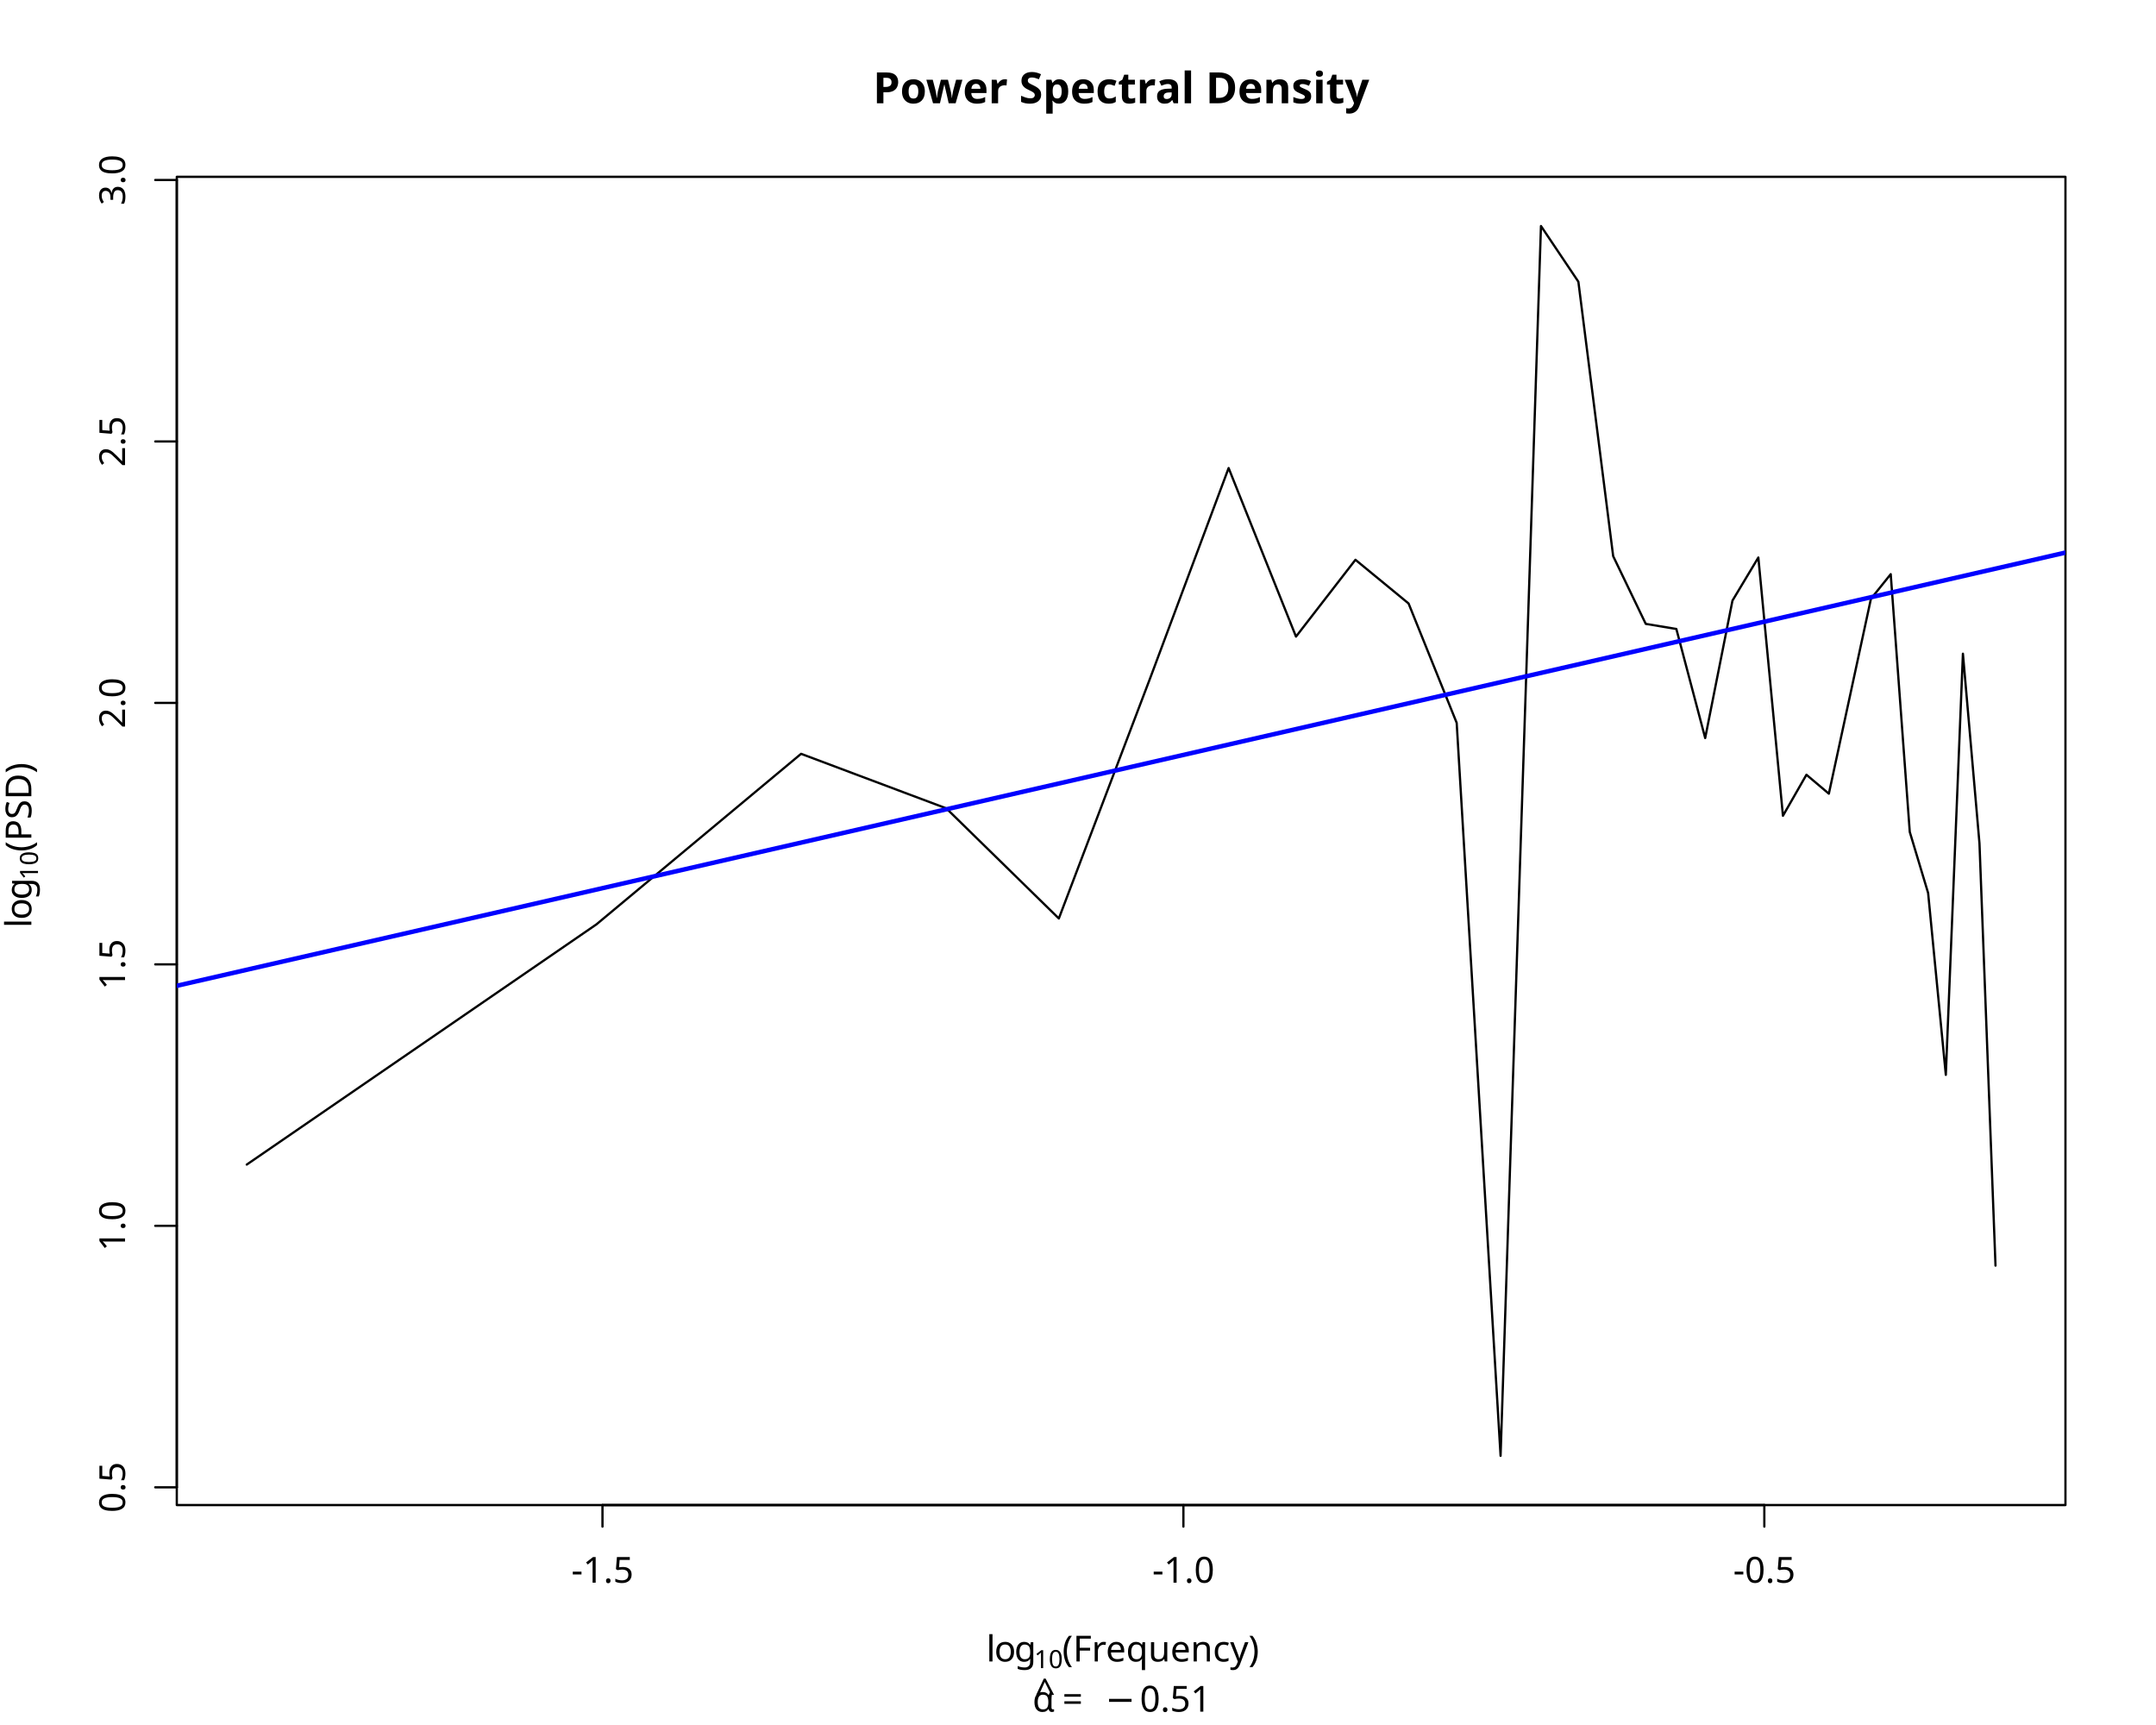
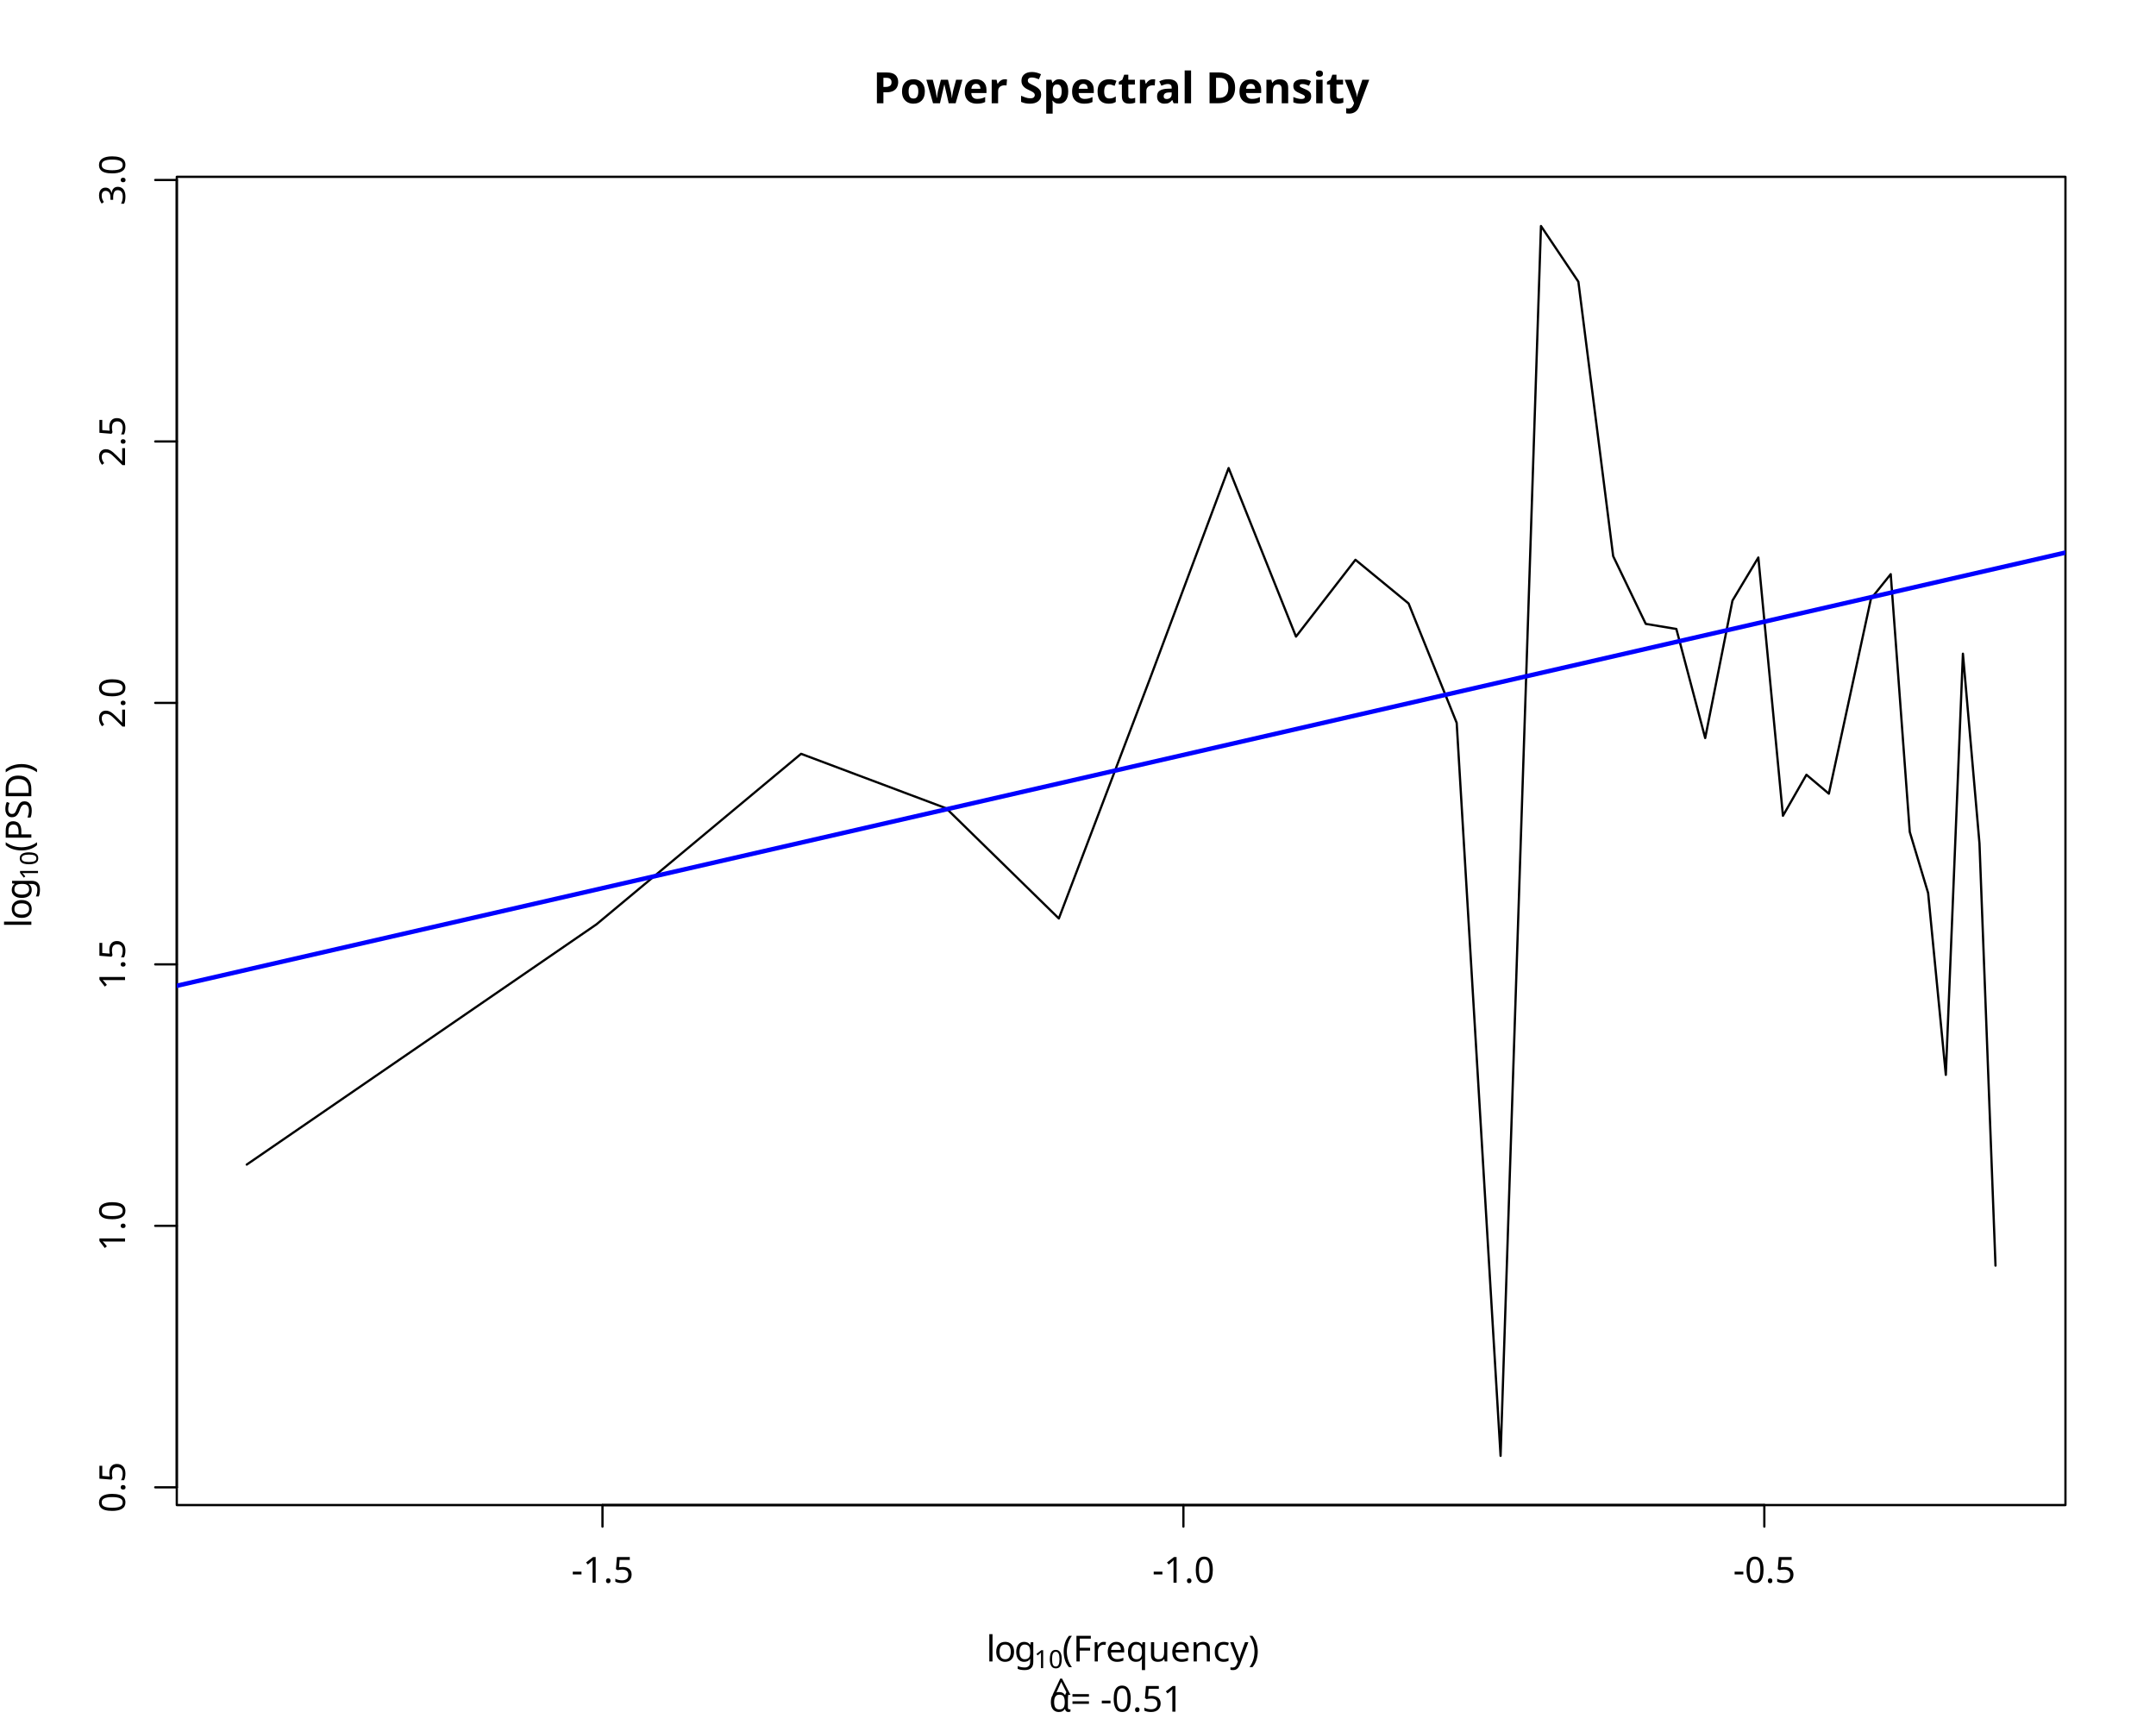
<svg xmlns="http://www.w3.org/2000/svg" class="svglite" data-engine-version="2.0" width="720.00pt" height="576.00pt" viewBox="0 0 720.00 576.00">
  <defs>
    <style type="text/css">
    .svglite line, .svglite polyline, .svglite polygon, .svglite path, .svglite rect, .svglite circle {
      fill: none;
      stroke: #000000;
      stroke-linecap: round;
      stroke-linejoin: round;
      stroke-miterlimit: 10.00;
    }
  </style>
  </defs>
  <rect width="100%" height="100%" style="stroke: none; fill: #FFFFFF;" />
  <defs>
    <clipPath id="cpMC4wMHw3MjAuMDB8MC4wMHw1NzYuMDA=">
      <rect x="0.00" y="0.00" width="720.00" height="576.00" />
    </clipPath>
  </defs>
  <g clip-path="url(#cpMC4wMHw3MjAuMDB8MC4wMHw1NzYuMDA=)">
</g>
  <defs>
    <clipPath id="cpNTkuMDR8Njg5Ljc2fDU5LjA0fDUwMi41Ng==">
      <rect x="59.04" y="59.04" width="630.72" height="443.52" />
    </clipPath>
  </defs>
  <g clip-path="url(#cpNTkuMDR8Njg5Ljc2fDU5LjA0fDUwMi41Ng==)">
    <polyline points="82.40,388.87 199.20,308.64 267.52,251.71 316.00,269.91 353.60,306.69 384.32,225.86 410.30,156.29 432.80,212.57 452.65,186.92 470.40,201.51 486.46,241.37 501.12,486.13 514.61,75.47 527.10,94.07 538.72,185.70 549.60,208.32 559.82,210.02 569.45,246.44 578.56,200.55 587.20,186.16 595.42,272.40 603.26,258.70 610.75,265.02 617.92,231.82 624.80,199.95 631.41,191.72 637.77,277.79 643.90,298.19 649.81,358.91 655.52,218.28 661.05,281.63 666.40,422.61 " style="stroke-width: 0.75;" />
  </g>
  <g clip-path="url(#cpMC4wMHw3MjAuMDB8MC4wMHw1NzYuMDA=)">
    <line x1="201.20" y1="502.56" x2="589.20" y2="502.56" style="stroke-width: 0.75;" />
    <line x1="201.20" y1="502.56" x2="201.20" y2="509.76" style="stroke-width: 0.75;" />
    <line x1="395.20" y1="502.56" x2="395.20" y2="509.76" style="stroke-width: 0.75;" />
    <line x1="589.20" y1="502.56" x2="589.20" y2="509.76" style="stroke-width: 0.75;" />
    <text x="201.20" y="528.48" text-anchor="middle" style="font-size: 12.00px; font-family: sans;" textLength="20.68px" lengthAdjust="spacingAndGlyphs">-1.5</text>
    <text x="395.20" y="528.48" text-anchor="middle" style="font-size: 12.00px; font-family: sans;" textLength="20.68px" lengthAdjust="spacingAndGlyphs">-1.0</text>
    <text x="589.20" y="528.48" text-anchor="middle" style="font-size: 12.00px; font-family: sans;" textLength="20.68px" lengthAdjust="spacingAndGlyphs">-0.5</text>
    <line x1="59.04" y1="496.63" x2="59.04" y2="60.10" style="stroke-width: 0.75;" />
    <line x1="59.04" y1="496.63" x2="51.84" y2="496.63" style="stroke-width: 0.75;" />
    <line x1="59.04" y1="409.32" x2="51.84" y2="409.32" style="stroke-width: 0.75;" />
    <line x1="59.04" y1="322.02" x2="51.84" y2="322.02" style="stroke-width: 0.75;" />
    <line x1="59.04" y1="234.71" x2="51.84" y2="234.71" style="stroke-width: 0.75;" />
    <line x1="59.04" y1="147.41" x2="51.84" y2="147.41" style="stroke-width: 0.75;" />
    <line x1="59.04" y1="60.10" x2="51.84" y2="60.10" style="stroke-width: 0.75;" />
    <text transform="translate(41.76,496.63) rotate(-90)" text-anchor="middle" style="font-size: 12.00px; font-family: sans;" textLength="16.68px" lengthAdjust="spacingAndGlyphs">0.5</text>
    <text transform="translate(41.76,409.32) rotate(-90)" text-anchor="middle" style="font-size: 12.00px; font-family: sans;" textLength="16.68px" lengthAdjust="spacingAndGlyphs">1.0</text>
    <text transform="translate(41.76,322.02) rotate(-90)" text-anchor="middle" style="font-size: 12.00px; font-family: sans;" textLength="16.68px" lengthAdjust="spacingAndGlyphs">1.5</text>
    <text transform="translate(41.76,234.71) rotate(-90)" text-anchor="middle" style="font-size: 12.00px; font-family: sans;" textLength="16.68px" lengthAdjust="spacingAndGlyphs">2.0</text>
    <text transform="translate(41.76,147.41) rotate(-90)" text-anchor="middle" style="font-size: 12.00px; font-family: sans;" textLength="16.68px" lengthAdjust="spacingAndGlyphs">2.5</text>
    <text transform="translate(41.76,60.10) rotate(-90)" text-anchor="middle" style="font-size: 12.00px; font-family: sans;" textLength="16.68px" lengthAdjust="spacingAndGlyphs">3.0</text>
    <polygon points="59.04,502.56 689.76,502.56 689.76,59.04 59.04,59.04 " style="stroke-width: 0.75; fill: none;" />
    <text x="374.40" y="34.48" text-anchor="middle" style="font-size: 14.40px; font-weight: bold; font-family: sans;" textLength="149.69px" lengthAdjust="spacingAndGlyphs">Power Spectral Density</text>
-     <text x="344.80" y="571.54" style="font-size: 12.00px; font-family: sans;" textLength="7.20px" lengthAdjust="spacingAndGlyphs">α</text>
-     <text x="345.59" y="569.12" style="font-size: 12.00px; font-family: sans;" textLength="5.63px" lengthAdjust="spacingAndGlyphs">^</text>
-     <text x="354.78" y="571.54" style="font-size: 12.00px; font-family: sans;" textLength="9.32px" lengthAdjust="spacingAndGlyphs">=</text>
-     <text x="369.10" y="571.54" style="font-size: 12.00px; font-family: sans;" textLength="9.32px" lengthAdjust="spacingAndGlyphs">−</text>
-     <text x="380.64" y="571.54" style="font-size: 12.00px; font-family: sans;" textLength="23.36px" lengthAdjust="spacingAndGlyphs">0.51</text>
+     <text x="350.28" y="571.54" style="font-size: 12.00px; font-family: sans;" textLength="7.20px" lengthAdjust="spacingAndGlyphs">α</text>
+     <text x="351.07" y="569.12" style="font-size: 12.00px; font-family: sans;" textLength="5.63px" lengthAdjust="spacingAndGlyphs">^</text>
+     <text x="357.48" y="571.54" style="font-size: 12.00px; font-family: sans;" textLength="41.03px" lengthAdjust="spacingAndGlyphs"> = -0.51</text>
    <text x="329.37" y="554.79" style="font-size: 12.00px; font-family: sans;" textLength="2.66px" lengthAdjust="spacingAndGlyphs">l</text>
    <text x="332.04" y="554.79" style="font-size: 12.00px; font-family: sans;" textLength="6.67px" lengthAdjust="spacingAndGlyphs">o</text>
    <text x="338.71" y="554.79" style="font-size: 12.00px; font-family: sans;" textLength="6.67px" lengthAdjust="spacingAndGlyphs">g</text>
    <text x="345.38" y="557.01" style="font-size: 8.40px; font-family: sans;" textLength="9.34px" lengthAdjust="spacingAndGlyphs">10</text>
    <text x="354.73" y="554.79" style="font-size: 12.00px; font-family: sans;" textLength="64.70px" lengthAdjust="spacingAndGlyphs">(Frequency)</text>
    <text transform="translate(10.47,309.82) rotate(-90)" style="font-size: 12.00px; font-family: sans;" textLength="2.66px" lengthAdjust="spacingAndGlyphs">l</text>
    <text transform="translate(10.47,307.15) rotate(-90)" style="font-size: 12.00px; font-family: sans;" textLength="6.67px" lengthAdjust="spacingAndGlyphs">o</text>
    <text transform="translate(10.47,300.48) rotate(-90)" style="font-size: 12.00px; font-family: sans;" textLength="6.67px" lengthAdjust="spacingAndGlyphs">g</text>
    <text transform="translate(12.69,293.80) rotate(-90)" style="font-size: 8.40px; font-family: sans;" textLength="9.34px" lengthAdjust="spacingAndGlyphs">10</text>
    <text transform="translate(10.47,284.46) rotate(-90)" style="font-size: 12.00px; font-family: sans;" textLength="32.67px" lengthAdjust="spacingAndGlyphs">(PSD)</text>
  </g>
  <g clip-path="url(#cpNTkuMDR8Njg5Ljc2fDU5LjA0fDUwMi41Ng==)">
    <line x1="59.04" y1="329.17" x2="689.76" y2="184.52" style="stroke-width: 1.50; stroke: #0000FF;" />
  </g>
</svg>
